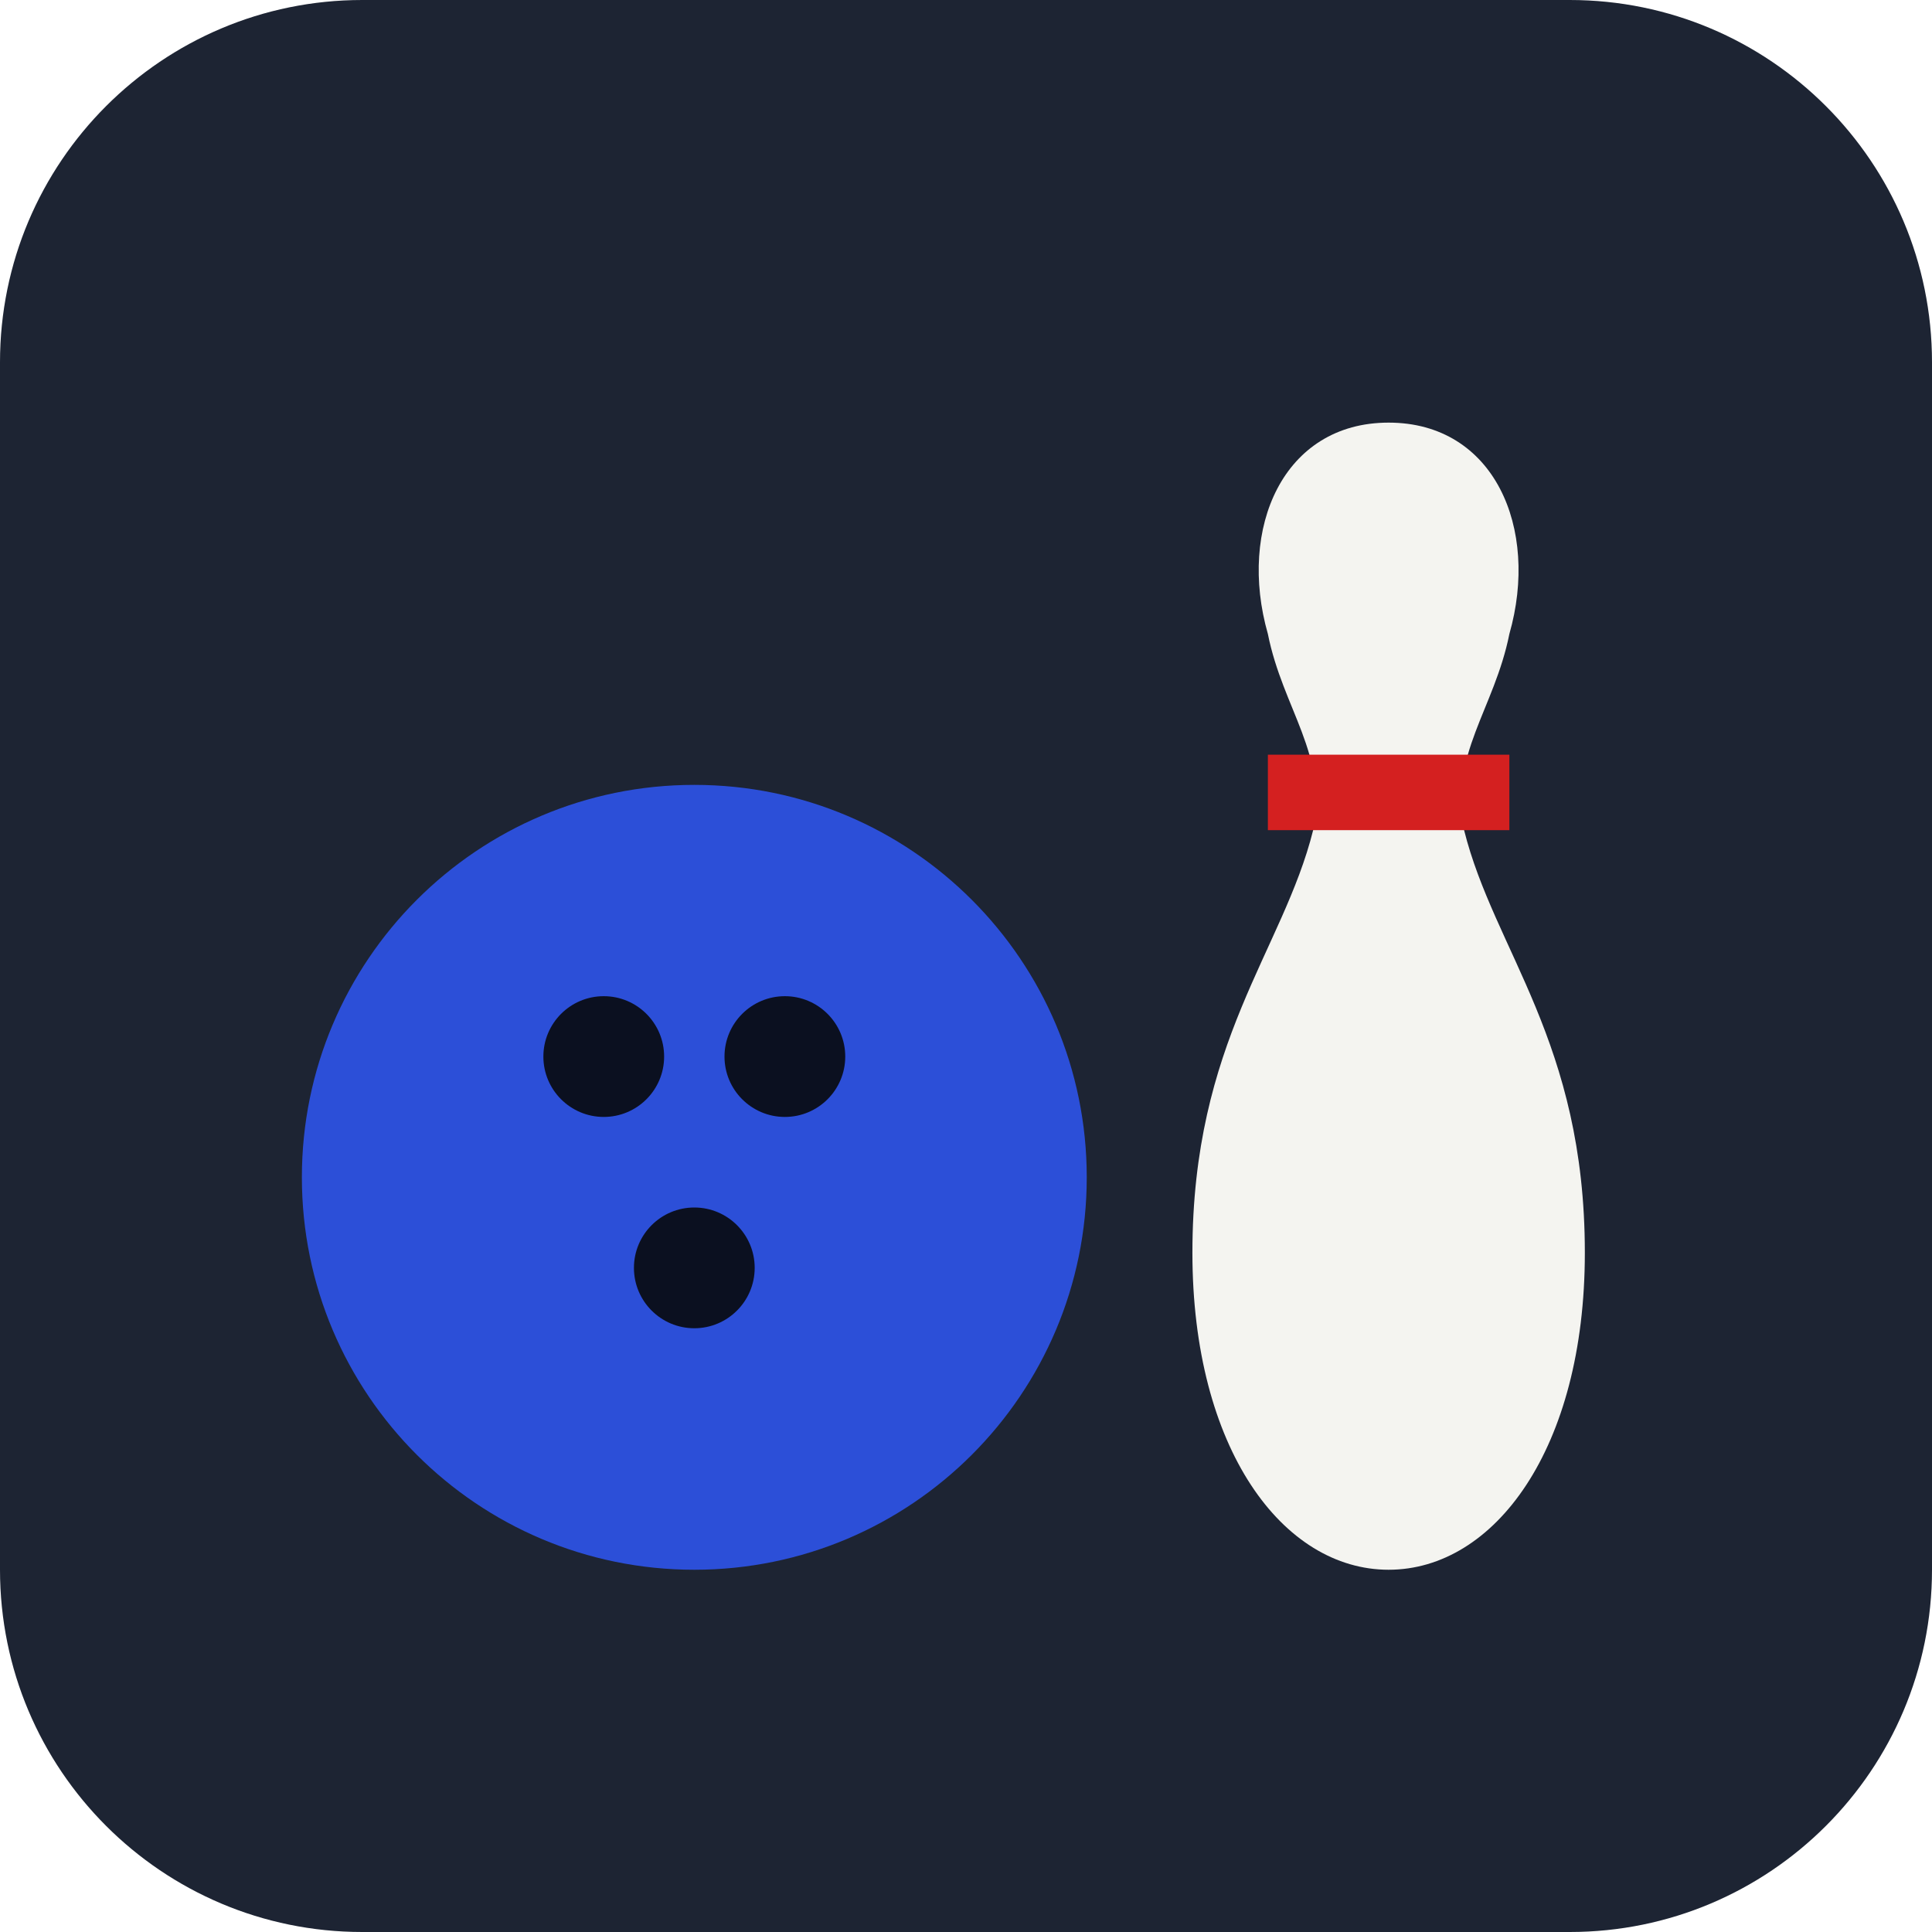
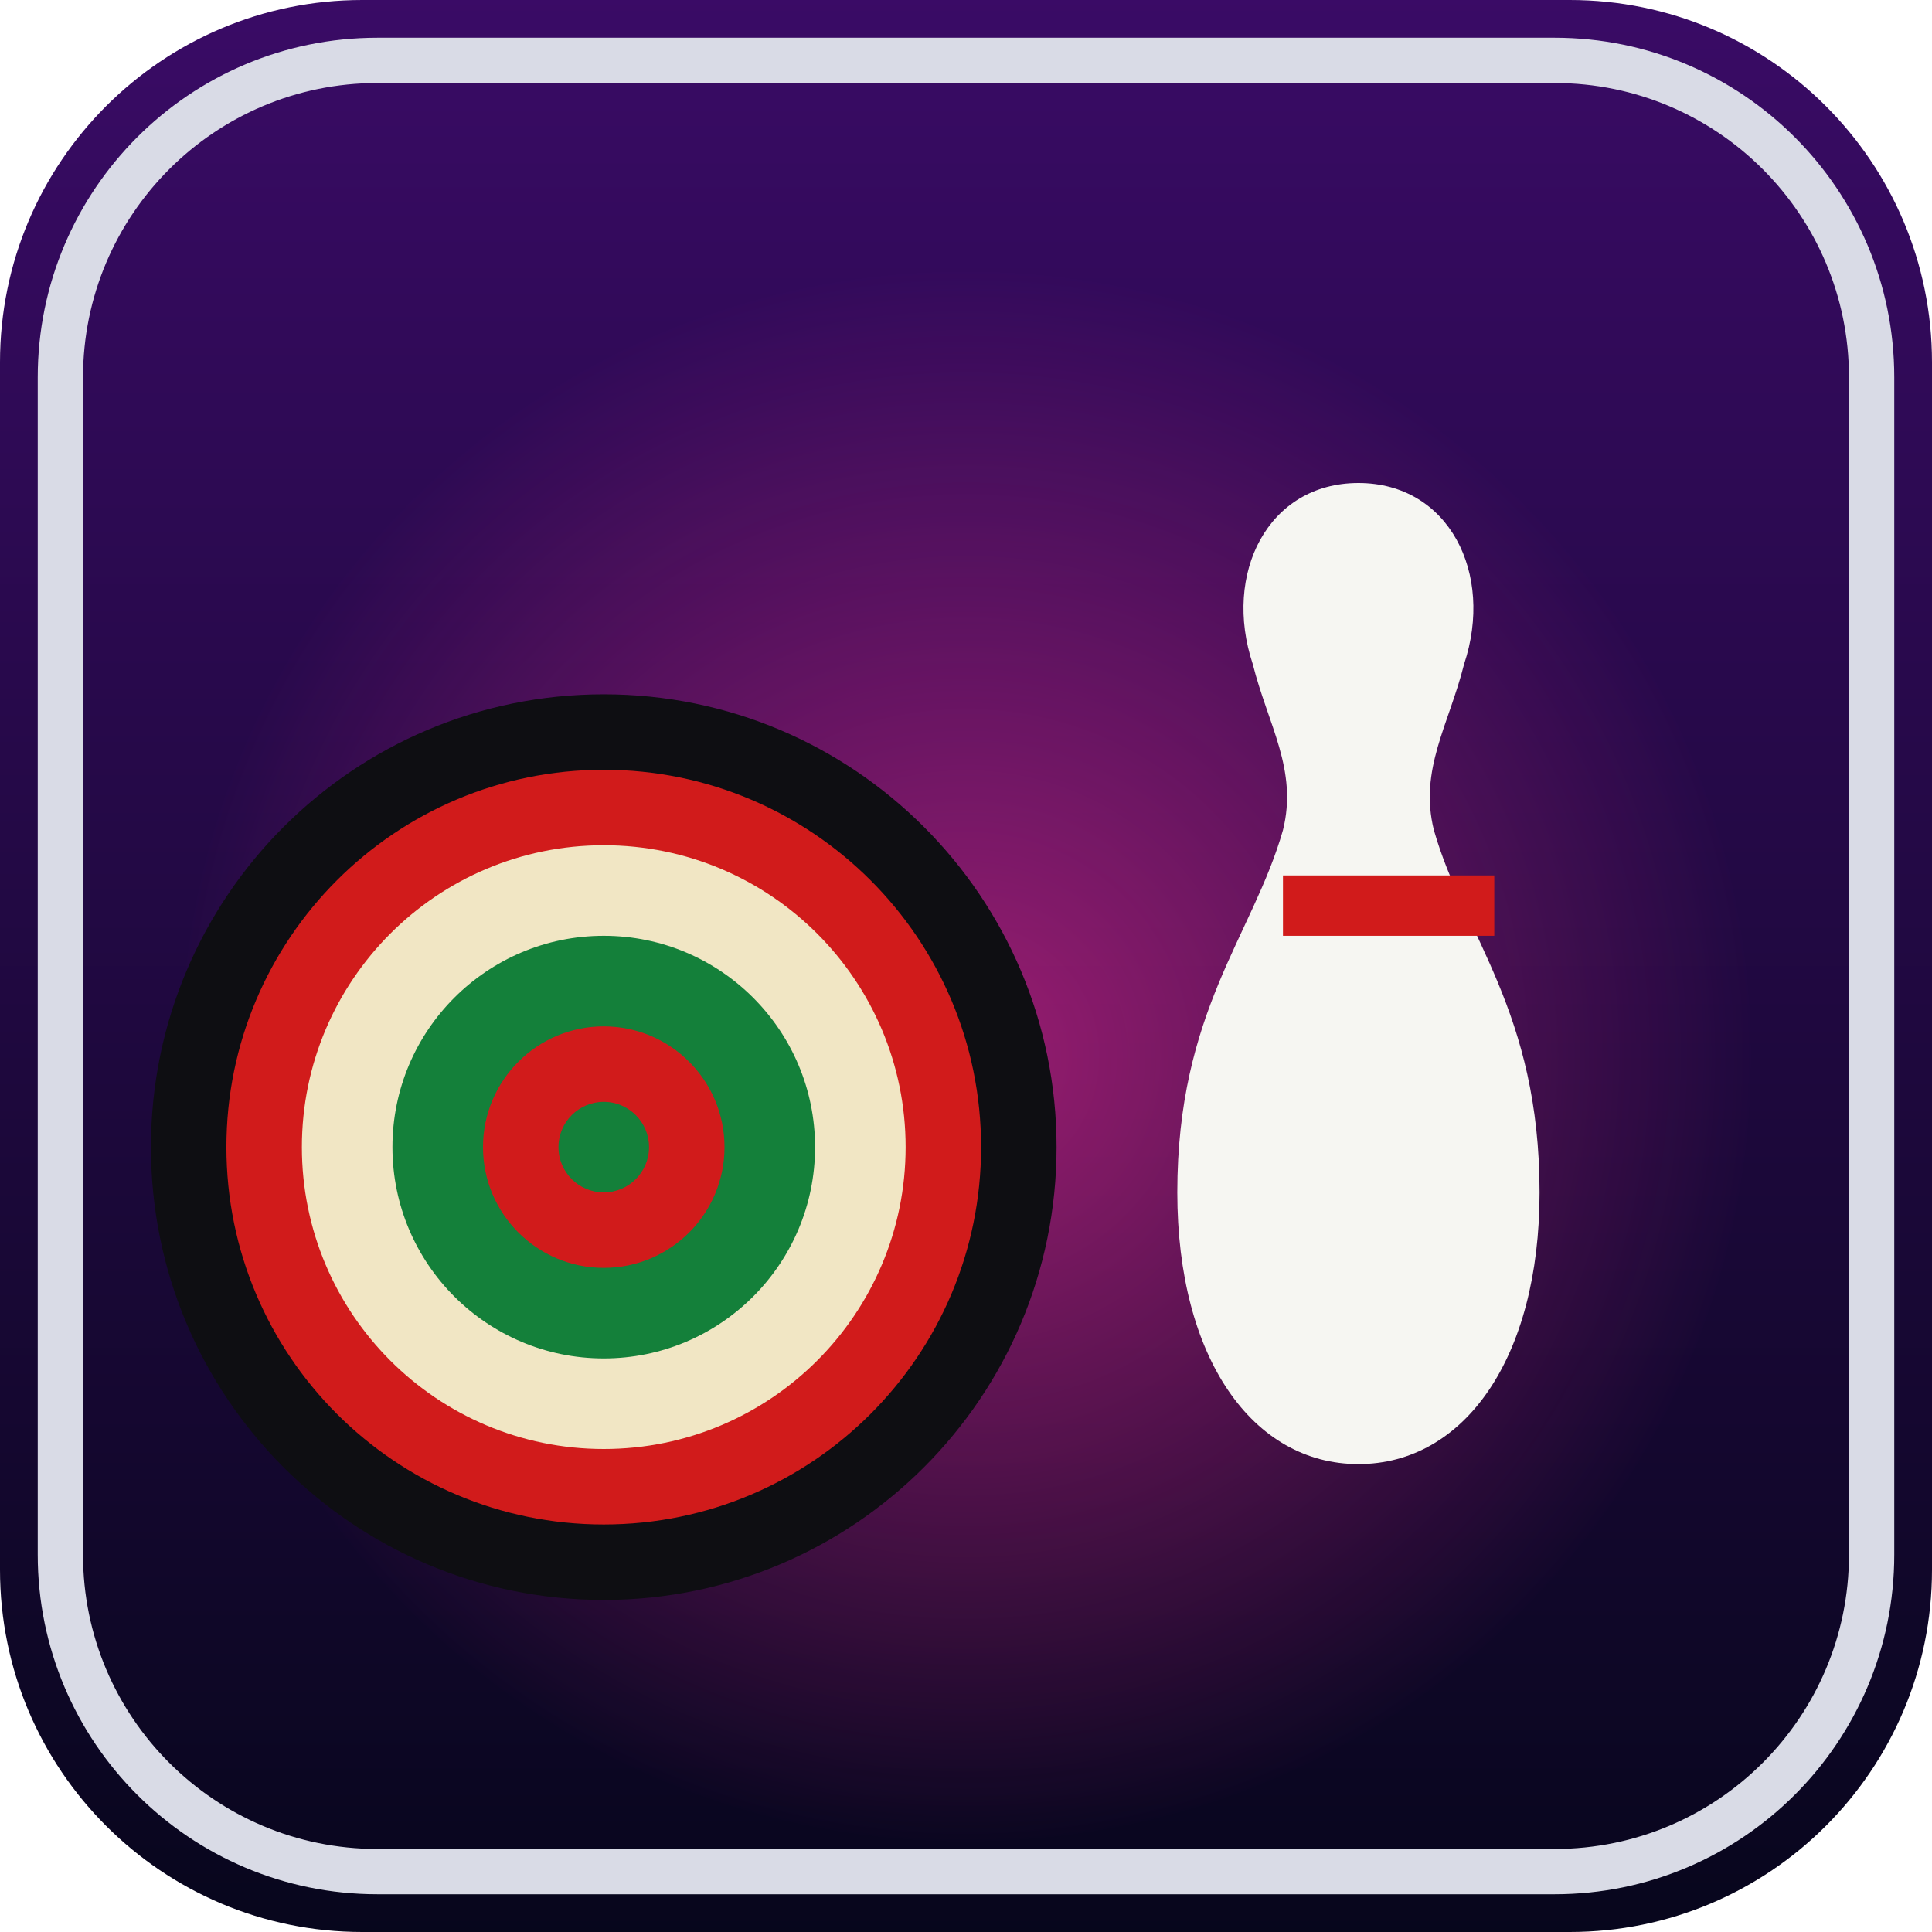
<svg xmlns="http://www.w3.org/2000/svg" width="128" height="128" viewBox="0 0 128 128">
-   <rect width="128" height="128" rx="24" fill="#1d2433" />
-   <circle cx="46" cy="78" r="26" fill="#2c4fd8" />
-   <circle cx="40" cy="70" r="4" fill="#0b1020" />
-   <circle cx="52" cy="70" r="4" fill="#0b1020" />
-   <circle cx="46" cy="84" r="4" fill="#0b1020" />
-   <path d="M92 28c-7 0-10 7-8 14 1 5 4 8 3 13-2 8-8 14-8 28 0 13 6 21 13 21s13-8 13-21c0-14-6-20-8-28-1-5 2-8 3-13 2-7-1-14-8-14z" fill="#f4f4f0" />
-   <rect x="84" y="50" width="16" height="5" fill="#d42020" />
+   <defs>
+     <linearGradient id="bg" x1="0" y1="0" x2="0" y2="1">
+       <stop offset="0" stop-color="#3a0b66" />
+       <stop offset="1" stop-color="#07061c" />
+     </linearGradient>
+     <radialGradient id="glow" cx="0.5" cy="0.5" r="0.5">
+       <stop offset="0" stop-color="#ff2f9a" stop-opacity="0.55" />
+       <stop offset="1" stop-color="#ff2f9a" stop-opacity="0" />
+     </radialGradient>
+   </defs>
+   <rect width="128" height="128" rx="24" fill="url(#bg)" />
+   <rect x="4" y="4" width="120" height="120" rx="21" fill="none" stroke="#d9dbe6" stroke-width="3" />
+   <circle cx="64" cy="70" r="52" fill="url(#glow)" />
+   <g transform="translate(40 76)">
+     <circle r="30" fill="#0e0e12" />
+     <circle r="25" fill="#d11b1b" />
+     <circle r="20" fill="#f1e6c4" />
+     <circle r="14" fill="#14803a" />
+     <circle r="8" fill="#d11b1b" />
+     <circle r="3" fill="#14803a" />
+   </g>
+   <path d="M92 24c-6 0-9 6-7 12 1 4 3 7 2 11-2 7-7 12-7 24 0 11 5 18 12 18s12-7 12-18c0-12-5-17-7-24-1-4 1-7 2-11 2-6-1-12-7-12z" fill="#f6f6f2" transform="translate(-2 8)" />
+   <rect x="85" y="58" width="14" height="4" fill="#d11b1b" />
</svg>
